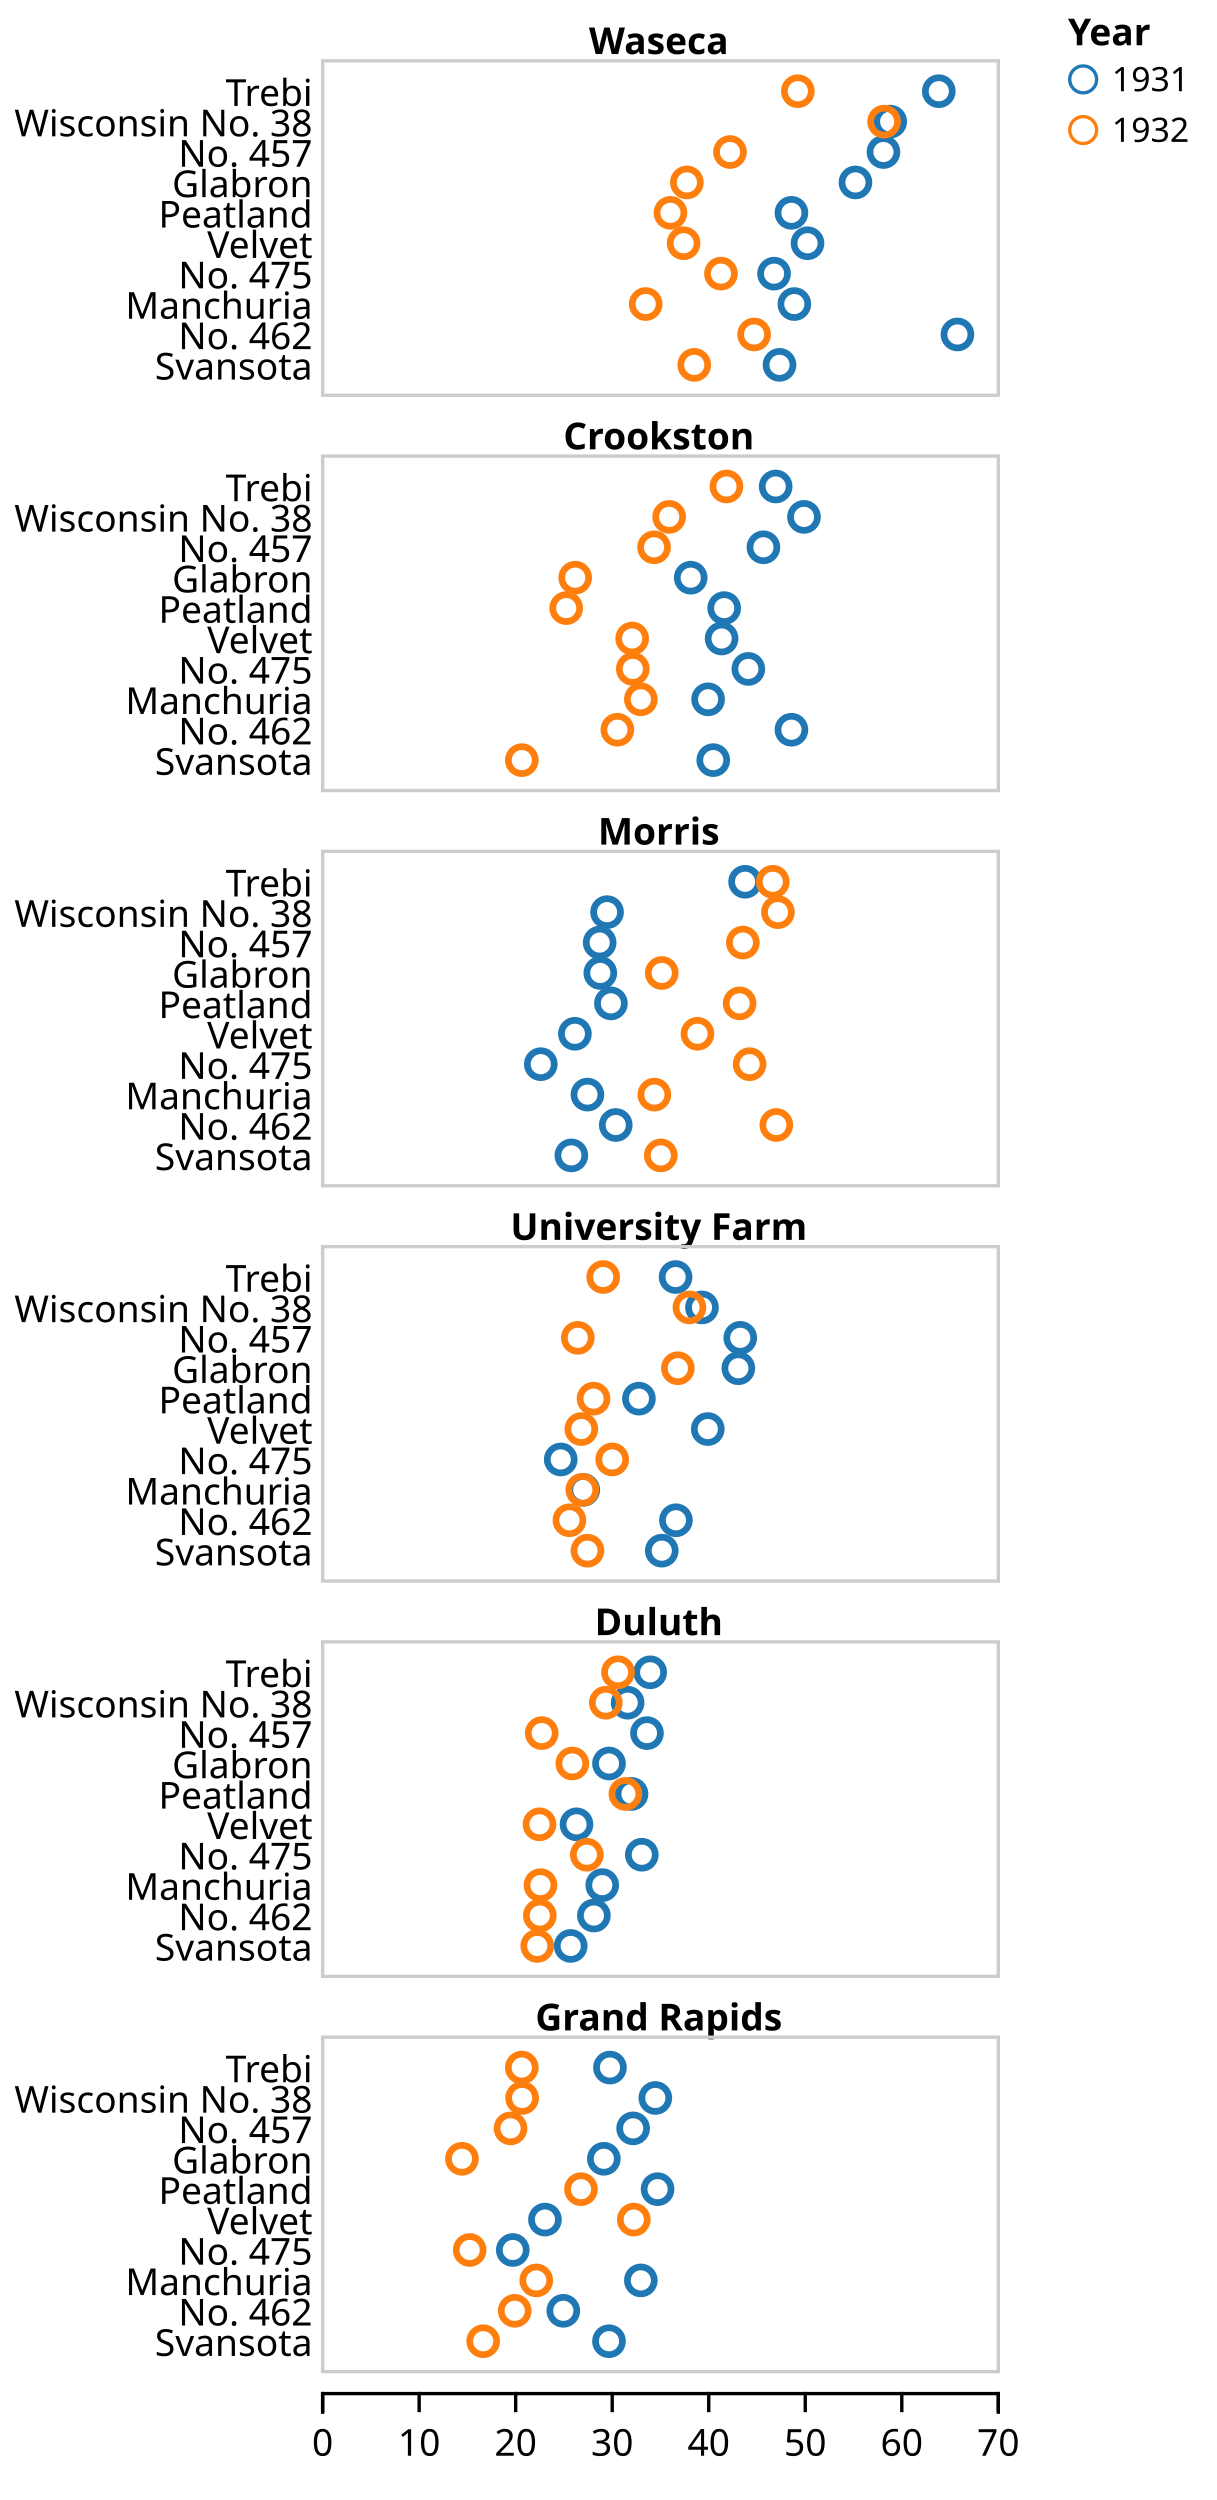
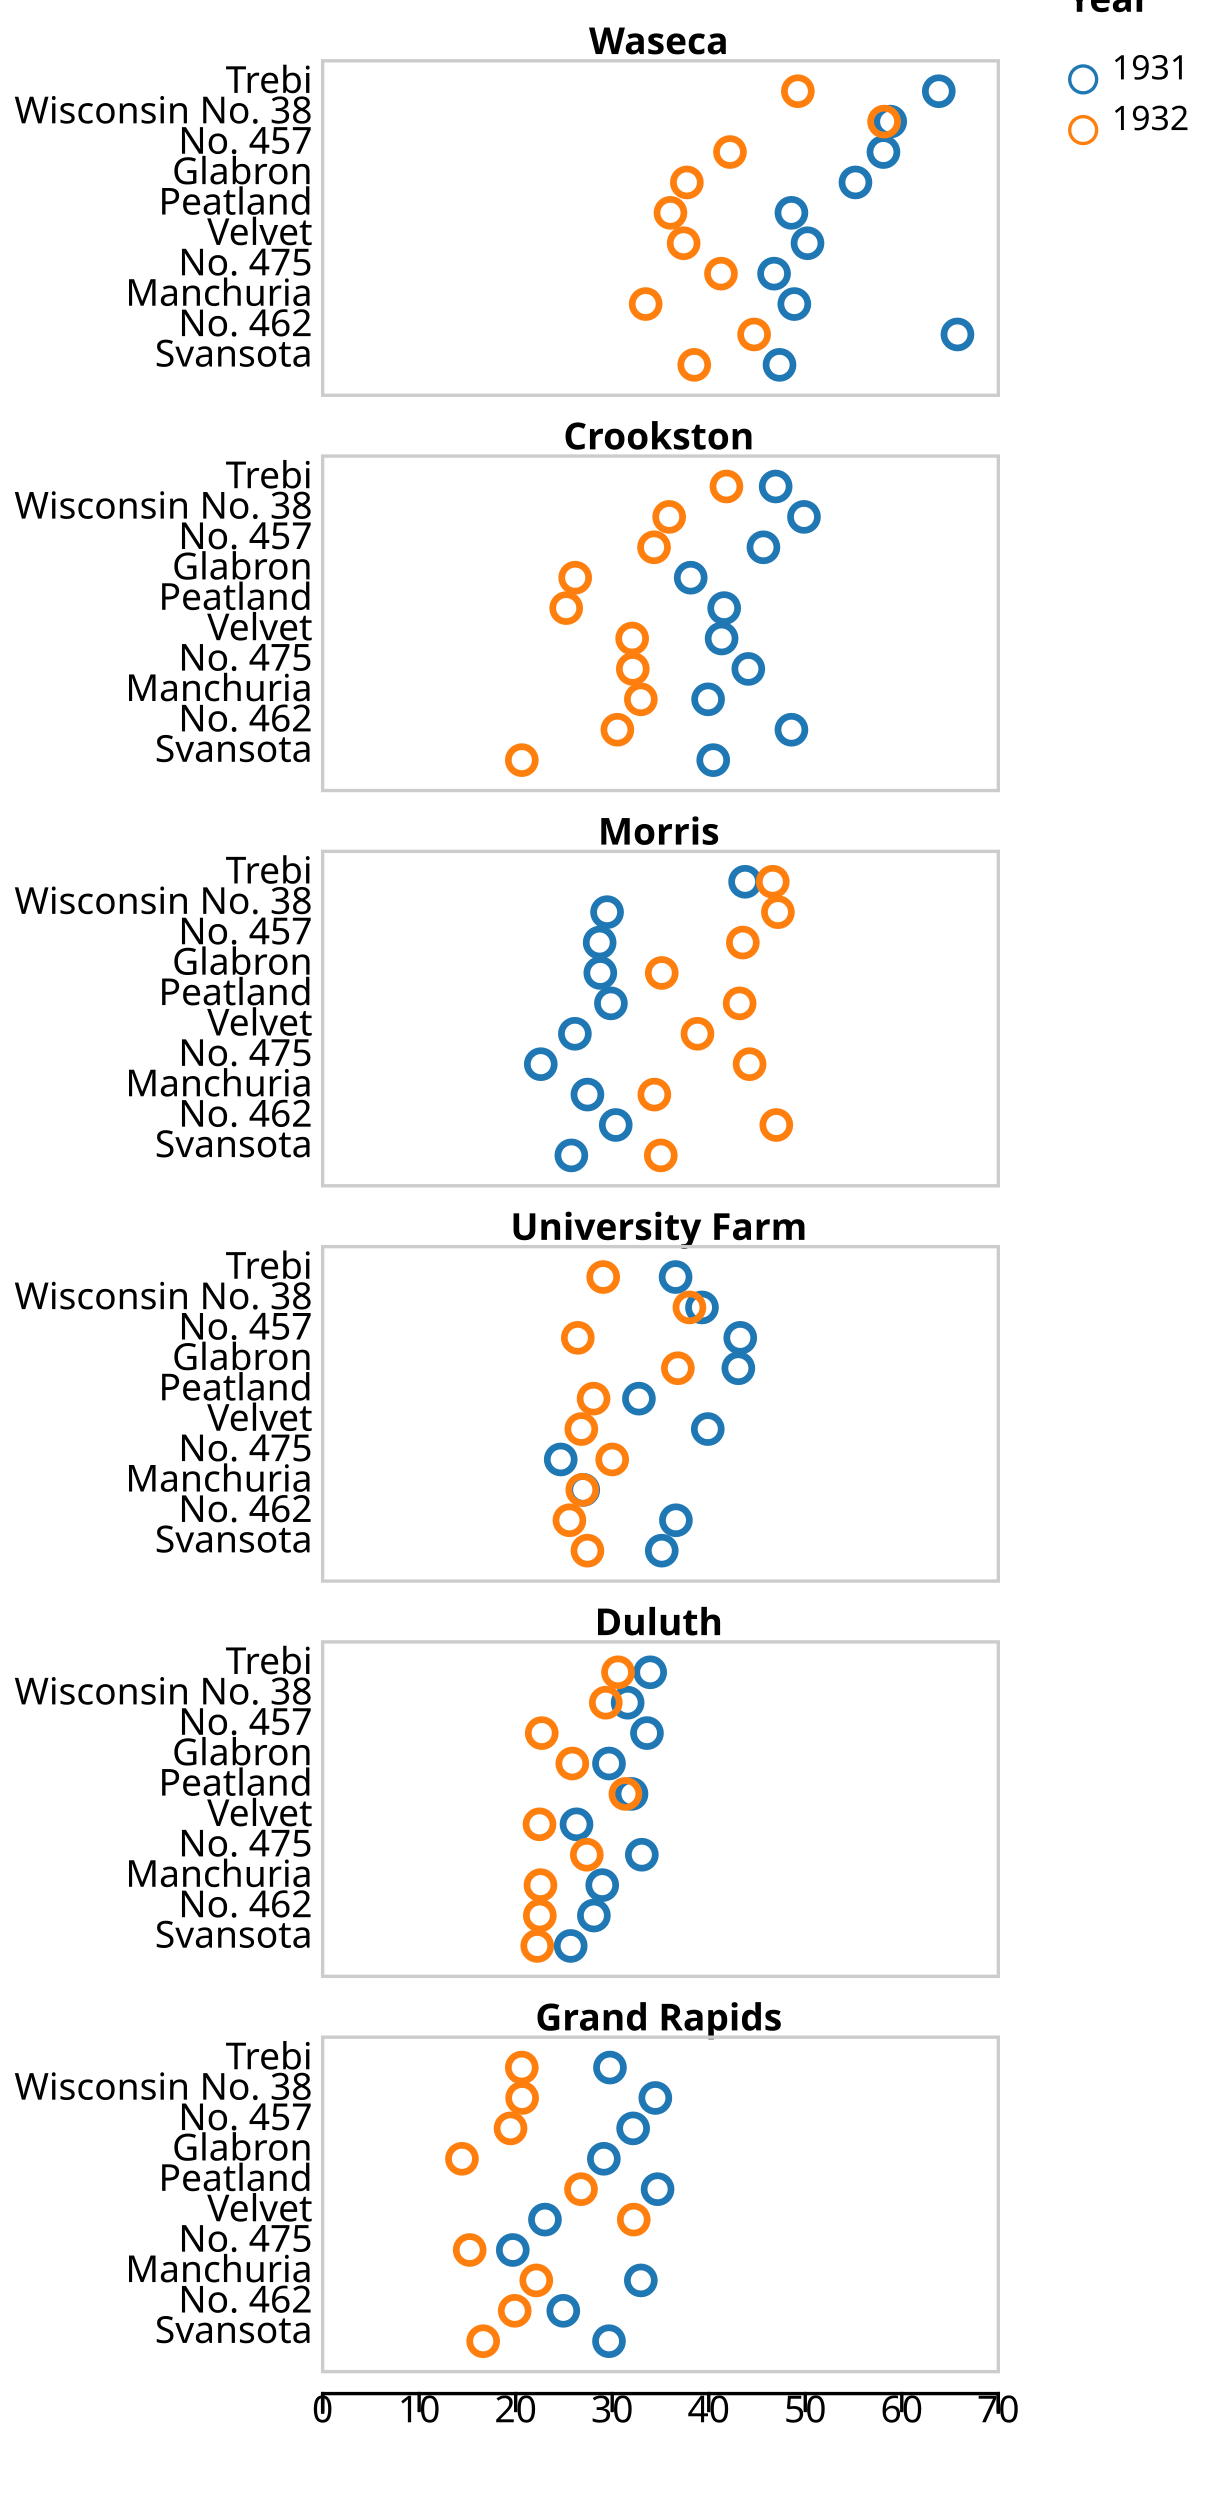
<svg xmlns="http://www.w3.org/2000/svg" class="marks" width="360" height="740" version="1.1">
  <g transform="translate(0,0)">
    <g id="g0" class="type-group">
      <g transform="translate(95,0)">
        <rect class="background" width="200" height="720" style="pointer-events: none; fill: none;" />
        <g id="g1" class="type-group">
          <g transform="translate(0,708)">
            <rect class="background" width="0" height="0" style="pointer-events: none; fill: none;" />
            <g id="g2" class="type-rule" style="pointer-events: none;">
              <line x1="0.5" y1="0" x2="0.5" y2="6" style="fill: none; stroke: #000; stroke-width: 1; opacity: 1;" />
              <line x1="29.071" y1="0" x2="29.071" y2="6" style="fill: none; stroke: #000; stroke-width: 1; opacity: 1;" />
              <line x1="57.643" y1="0" x2="57.643" y2="6" style="fill: none; stroke: #000; stroke-width: 1; opacity: 1;" />
              <line x1="86.214" y1="0" x2="86.214" y2="6" style="fill: none; stroke: #000; stroke-width: 1; opacity: 1;" />
              <line x1="114.786" y1="0" x2="114.786" y2="6" style="fill: none; stroke: #000; stroke-width: 1; opacity: 1;" />
              <line x1="143.357" y1="0" x2="143.357" y2="6" style="fill: none; stroke: #000; stroke-width: 1; opacity: 1;" />
              <line x1="171.929" y1="0" x2="171.929" y2="6" style="fill: none; stroke: #000; stroke-width: 1; opacity: 1;" />
              <line x1="200.5" y1="0" x2="200.5" y2="6" style="fill: none; stroke: #000; stroke-width: 1; opacity: 1;" />
            </g>
            <g id="g3" class="type-text">
-               <text x="0.5" y="9" text-anchor="middle" dy=".9em" style="font: 11px sans-serif; fill: #000; opacity: 1;">0</text>
-               <text x="29.071" y="9" text-anchor="middle" dy=".9em" style="font: 11px sans-serif; fill: #000; opacity: 1;">10</text>
-               <text x="57.643" y="9" text-anchor="middle" dy=".9em" style="font: 11px sans-serif; fill: #000; opacity: 1;">20</text>
-               <text x="86.214" y="9" text-anchor="middle" dy=".9em" style="font: 11px sans-serif; fill: #000; opacity: 1;">30</text>
-               <text x="114.786" y="9" text-anchor="middle" dy=".9em" style="font: 11px sans-serif; fill: #000; opacity: 1;">40</text>
-               <text x="143.357" y="9" text-anchor="middle" dy=".9em" style="font: 11px sans-serif; fill: #000; opacity: 1;">50</text>
-               <text x="171.929" y="9" text-anchor="middle" dy=".9em" style="font: 11px sans-serif; fill: #000; opacity: 1;">60</text>
-               <text x="200.5" y="9" text-anchor="middle" dy=".9em" style="font: 11px sans-serif; fill: #000; opacity: 1;">70</text>
+               <text x="0.5" y="9" text-anchor="middle" alignment-baseline="before-edge" style="font: 11px sans-serif; fill: #000; opacity: 1;">0</text>
+               <text x="29.071" y="9" text-anchor="middle" alignment-baseline="before-edge" style="font: 11px sans-serif; fill: #000; opacity: 1;">10</text>
+               <text x="57.643" y="9" text-anchor="middle" alignment-baseline="before-edge" style="font: 11px sans-serif; fill: #000; opacity: 1;">20</text>
+               <text x="86.214" y="9" text-anchor="middle" alignment-baseline="before-edge" style="font: 11px sans-serif; fill: #000; opacity: 1;">30</text>
+               <text x="114.786" y="9" text-anchor="middle" alignment-baseline="before-edge" style="font: 11px sans-serif; fill: #000; opacity: 1;">40</text>
+               <text x="143.357" y="9" text-anchor="middle" alignment-baseline="before-edge" style="font: 11px sans-serif; fill: #000; opacity: 1;">50</text>
+               <text x="171.929" y="9" text-anchor="middle" alignment-baseline="before-edge" style="font: 11px sans-serif; fill: #000; opacity: 1;">60</text>
+               <text x="200.5" y="9" text-anchor="middle" alignment-baseline="before-edge" style="font: 11px sans-serif; fill: #000; opacity: 1;">70</text>
            </g>
            <g id="g4" class="type-path" style="pointer-events: none;">
              <path transform="translate(0.5,0.5)" d="M0,6V0H200V6" style="fill: none; stroke: #000; stroke-width: 1;" />
            </g>
            <g id="g5" class="type-text" style="pointer-events: none;" />
          </g>
        </g>
        <g id="g6" class="type-text">
-           <text x="100" y="16" text-anchor="middle" style="font: bold 11px sans-serif; fill: #000;">Waseca</text>
-           <text x="100" y="133" text-anchor="middle" style="font: bold 11px sans-serif; fill: #000;">Crookston</text>
-           <text x="100" y="250" text-anchor="middle" style="font: bold 11px sans-serif; fill: #000;">Morris</text>
-           <text x="100" y="367" text-anchor="middle" style="font: bold 11px sans-serif; fill: #000;">University Farm</text>
-           <text x="100" y="484" text-anchor="middle" style="font: bold 11px sans-serif; fill: #000;">Duluth</text>
-           <text x="100" y="601" text-anchor="middle" style="font: bold 11px sans-serif; fill: #000;">Grand Rapids</text>
+           <text x="100" y="16" text-anchor="middle" alignment-baseline="after-edge" style="font: bold 11px sans-serif; fill: #000;">Waseca</text>
+           <text x="100" y="133" text-anchor="middle" alignment-baseline="after-edge" style="font: bold 11px sans-serif; fill: #000;">Crookston</text>
+           <text x="100" y="250" text-anchor="middle" alignment-baseline="after-edge" style="font: bold 11px sans-serif; fill: #000;">Morris</text>
+           <text x="100" y="367" text-anchor="middle" alignment-baseline="after-edge" style="font: bold 11px sans-serif; fill: #000;">University Farm</text>
+           <text x="100" y="484" text-anchor="middle" alignment-baseline="after-edge" style="font: bold 11px sans-serif; fill: #000;">Duluth</text>
+           <text x="100" y="601" text-anchor="middle" alignment-baseline="after-edge" style="font: bold 11px sans-serif; fill: #000;">Grand Rapids</text>
        </g>
        <g id="g7" class="type-group">
          <g transform="translate(0.5,18)">
            <rect class="background" width="200" height="99" style="fill: none; stroke: #ccc;" />
            <g id="g8" class="type-symbol">
              <path transform="translate(139.6191,72)" d="M0,3.989A3.989,3.989 0 1,1 0,-3.989A3.989,3.989 0 1,1 0,3.989Z" style="fill: none; stroke: #1f77b4; stroke-width: 2;" />
              <path transform="translate(157.7143,36)" d="M0,3.989A3.989,3.989 0 1,1 0,-3.989A3.989,3.989 0 1,1 0,3.989Z" style="fill: none; stroke: #1f77b4; stroke-width: 2;" />
              <path transform="translate(135.2381,90)" d="M0,3.989A3.989,3.989 0 1,1 0,-3.989A3.989,3.989 0 1,1 0,3.989Z" style="fill: none; stroke: #1f77b4; stroke-width: 2;" />
              <path transform="translate(143.5238,54)" d="M0,3.989A3.989,3.989 0 1,1 0,-3.989A3.989,3.989 0 1,1 0,3.989Z" style="fill: none; stroke: #1f77b4; stroke-width: 2;" />
              <path transform="translate(182.3809,9)" d="M0,3.989A3.989,3.989 0 1,1 0,-3.989A3.989,3.989 0 1,1 0,3.989Z" style="fill: none; stroke: #1f77b4; stroke-width: 2;" />
              <path transform="translate(166,27)" d="M0,3.989A3.989,3.989 0 1,1 0,-3.989A3.989,3.989 0 1,1 0,3.989Z" style="fill: none; stroke: #1f77b4; stroke-width: 2;" />
              <path transform="translate(187.9049,81)" d="M0,3.989A3.989,3.989 0 1,1 0,-3.989A3.989,3.989 0 1,1 0,3.989Z" style="fill: none; stroke: #1f77b4; stroke-width: 2;" />
              <path transform="translate(138.7619,45)" d="M0,3.989A3.989,3.989 0 1,1 0,-3.989A3.989,3.989 0 1,1 0,3.989Z" style="fill: none; stroke: #1f77b4; stroke-width: 2;" />
              <path transform="translate(133.6191,63)" d="M0,3.989A3.989,3.989 0 1,1 0,-3.989A3.989,3.989 0 1,1 0,3.989Z" style="fill: none; stroke: #1f77b4; stroke-width: 2;" />
              <path transform="translate(168,18)" d="M0,3.989A3.989,3.989 0 1,1 0,-3.989A3.989,3.989 0 1,1 0,3.989Z" style="fill: none; stroke: #1f77b4; stroke-width: 2;" />
              <path transform="translate(95.61906,72)" d="M0,3.989A3.989,3.989 0 1,1 0,-3.989A3.989,3.989 0 1,1 0,3.989Z" style="fill: none; stroke: #ff7f0e; stroke-width: 2;" />
              <path transform="translate(107.8095,36)" d="M0,3.989A3.989,3.989 0 1,1 0,-3.989A3.989,3.989 0 1,1 0,3.989Z" style="fill: none; stroke: #ff7f0e; stroke-width: 2;" />
              <path transform="translate(110,90)" d="M0,3.989A3.989,3.989 0 1,1 0,-3.989A3.989,3.989 0 1,1 0,3.989Z" style="fill: none; stroke: #ff7f0e; stroke-width: 2;" />
              <path transform="translate(106.8571,54)" d="M0,3.989A3.989,3.989 0 1,1 0,-3.989A3.989,3.989 0 1,1 0,3.989Z" style="fill: none; stroke: #ff7f0e; stroke-width: 2;" />
              <path transform="translate(140.6666,9)" d="M0,3.989A3.989,3.989 0 1,1 0,-3.989A3.989,3.989 0 1,1 0,3.989Z" style="fill: none; stroke: #ff7f0e; stroke-width: 2;" />
              <path transform="translate(120.5714,27)" d="M0,3.989A3.989,3.989 0 1,1 0,-3.989A3.989,3.989 0 1,1 0,3.989Z" style="fill: none; stroke: #ff7f0e; stroke-width: 2;" />
              <path transform="translate(127.7143,81)" d="M0,3.989A3.989,3.989 0 1,1 0,-3.989A3.989,3.989 0 1,1 0,3.989Z" style="fill: none; stroke: #ff7f0e; stroke-width: 2;" />
              <path transform="translate(102.9524,45)" d="M0,3.989A3.989,3.989 0 1,1 0,-3.989A3.989,3.989 0 1,1 0,3.989Z" style="fill: none; stroke: #ff7f0e; stroke-width: 2;" />
              <path transform="translate(117.9048,63)" d="M0,3.989A3.989,3.989 0 1,1 0,-3.989A3.989,3.989 0 1,1 0,3.989Z" style="fill: none; stroke: #ff7f0e; stroke-width: 2;" />
              <path transform="translate(166.1905,18)" d="M0,3.989A3.989,3.989 0 1,1 0,-3.989A3.989,3.989 0 1,1 0,3.989Z" style="fill: none; stroke: #ff7f0e; stroke-width: 2;" />
            </g>
            <g id="g9" class="type-group">
              <g transform="translate(0,0)">
                <rect class="background" width="0" height="0" style="pointer-events: none; fill: none;" />
                <g id="g10" class="type-text">
-                   <text x="-3" y="9.5" text-anchor="end" dy=".35em" style="font: 11px sans-serif; fill: #000; opacity: 1;">Trebi</text>
-                   <text x="-3" y="18.5" text-anchor="end" dy=".35em" style="font: 11px sans-serif; fill: #000; opacity: 1;">Wisconsin No. 38</text>
-                   <text x="-3" y="27.5" text-anchor="end" dy=".35em" style="font: 11px sans-serif; fill: #000; opacity: 1;">No. 457</text>
-                   <text x="-3" y="36.5" text-anchor="end" dy=".35em" style="font: 11px sans-serif; fill: #000; opacity: 1;">Glabron</text>
-                   <text x="-3" y="45.5" text-anchor="end" dy=".35em" style="font: 11px sans-serif; fill: #000; opacity: 1;">Peatland</text>
-                   <text x="-3" y="54.5" text-anchor="end" dy=".35em" style="font: 11px sans-serif; fill: #000; opacity: 1;">Velvet</text>
-                   <text x="-3" y="63.5" text-anchor="end" dy=".35em" style="font: 11px sans-serif; fill: #000; opacity: 1;">No. 475</text>
-                   <text x="-3" y="72.5" text-anchor="end" dy=".35em" style="font: 11px sans-serif; fill: #000; opacity: 1;">Manchuria</text>
-                   <text x="-3" y="81.5" text-anchor="end" dy=".35em" style="font: 11px sans-serif; fill: #000; opacity: 1;">No. 462</text>
-                   <text x="-3" y="90.5" text-anchor="end" dy=".35em" style="font: 11px sans-serif; fill: #000; opacity: 1;">Svansota</text>
+                   <text x="-3" y="9.5" text-anchor="end" alignment-baseline="central" style="font: 11px sans-serif; fill: #000; opacity: 1;">Trebi</text>
+                   <text x="-3" y="18.5" text-anchor="end" alignment-baseline="central" style="font: 11px sans-serif; fill: #000; opacity: 1;">Wisconsin No. 38</text>
+                   <text x="-3" y="27.5" text-anchor="end" alignment-baseline="central" style="font: 11px sans-serif; fill: #000; opacity: 1;">No. 457</text>
+                   <text x="-3" y="36.5" text-anchor="end" alignment-baseline="central" style="font: 11px sans-serif; fill: #000; opacity: 1;">Glabron</text>
+                   <text x="-3" y="45.5" text-anchor="end" alignment-baseline="central" style="font: 11px sans-serif; fill: #000; opacity: 1;">Peatland</text>
+                   <text x="-3" y="54.5" text-anchor="end" alignment-baseline="central" style="font: 11px sans-serif; fill: #000; opacity: 1;">Velvet</text>
+                   <text x="-3" y="63.5" text-anchor="end" alignment-baseline="central" style="font: 11px sans-serif; fill: #000; opacity: 1;">No. 475</text>
+                   <text x="-3" y="72.5" text-anchor="end" alignment-baseline="central" style="font: 11px sans-serif; fill: #000; opacity: 1;">Manchuria</text>
+                   <text x="-3" y="81.5" text-anchor="end" alignment-baseline="central" style="font: 11px sans-serif; fill: #000; opacity: 1;">No. 462</text>
+                   <text x="-3" y="90.5" text-anchor="end" alignment-baseline="central" style="font: 11px sans-serif; fill: #000; opacity: 1;">Svansota</text>
                </g>
              </g>
            </g>
          </g>
          <g transform="translate(0.5,135)">
            <rect class="background" width="200" height="99" style="fill: none; stroke: #ccc;" />
            <g id="g11" class="type-symbol">
              <path transform="translate(114.0952,72)" d="M0,3.989A3.989,3.989 0 1,1 0,-3.989A3.989,3.989 0 1,1 0,3.989Z" style="fill: none; stroke: #1f77b4; stroke-width: 2;" />
              <path transform="translate(108.9524,36)" d="M0,3.989A3.989,3.989 0 1,1 0,-3.989A3.989,3.989 0 1,1 0,3.989Z" style="fill: none; stroke: #1f77b4; stroke-width: 2;" />
              <path transform="translate(115.6191,90)" d="M0,3.989A3.989,3.989 0 1,1 0,-3.989A3.989,3.989 0 1,1 0,3.989Z" style="fill: none; stroke: #1f77b4; stroke-width: 2;" />
              <path transform="translate(118.0952,54)" d="M0,3.989A3.989,3.989 0 1,1 0,-3.989A3.989,3.989 0 1,1 0,3.989Z" style="fill: none; stroke: #1f77b4; stroke-width: 2;" />
              <path transform="translate(134.0952,9)" d="M0,3.989A3.989,3.989 0 1,1 0,-3.989A3.989,3.989 0 1,1 0,3.989Z" style="fill: none; stroke: #1f77b4; stroke-width: 2;" />
              <path transform="translate(130.4762,27)" d="M0,3.989A3.989,3.989 0 1,1 0,-3.989A3.989,3.989 0 1,1 0,3.989Z" style="fill: none; stroke: #1f77b4; stroke-width: 2;" />
              <path transform="translate(138.7619,81)" d="M0,3.989A3.989,3.989 0 1,1 0,-3.989A3.989,3.989 0 1,1 0,3.989Z" style="fill: none; stroke: #1f77b4; stroke-width: 2;" />
              <path transform="translate(118.8571,45)" d="M0,3.989A3.989,3.989 0 1,1 0,-3.989A3.989,3.989 0 1,1 0,3.989Z" style="fill: none; stroke: #1f77b4; stroke-width: 2;" />
              <path transform="translate(126,63)" d="M0,3.989A3.989,3.989 0 1,1 0,-3.989A3.989,3.989 0 1,1 0,3.989Z" style="fill: none; stroke: #1f77b4; stroke-width: 2;" />
              <path transform="translate(142.4762,18)" d="M0,3.989A3.989,3.989 0 1,1 0,-3.989A3.989,3.989 0 1,1 0,3.989Z" style="fill: none; stroke: #1f77b4; stroke-width: 2;" />
              <path transform="translate(94.19049,72)" d="M0,3.989A3.989,3.989 0 1,1 0,-3.989A3.989,3.989 0 1,1 0,3.989Z" style="fill: none; stroke: #ff7f0e; stroke-width: 2;" />
              <path transform="translate(74.76191,36)" d="M0,3.989A3.989,3.989 0 1,1 0,-3.989A3.989,3.989 0 1,1 0,3.989Z" style="fill: none; stroke: #ff7f0e; stroke-width: 2;" />
              <path transform="translate(58.95237,90)" d="M0,3.989A3.989,3.989 0 1,1 0,-3.989A3.989,3.989 0 1,1 0,3.989Z" style="fill: none; stroke: #ff7f0e; stroke-width: 2;" />
              <path transform="translate(91.61903,54)" d="M0,3.989A3.989,3.989 0 1,1 0,-3.989A3.989,3.989 0 1,1 0,3.989Z" style="fill: none; stroke: #ff7f0e; stroke-width: 2;" />
              <path transform="translate(119.5238,9)" d="M0,3.989A3.989,3.989 0 1,1 0,-3.989A3.989,3.989 0 1,1 0,3.989Z" style="fill: none; stroke: #ff7f0e; stroke-width: 2;" />
              <path transform="translate(98.09523,27)" d="M0,3.989A3.989,3.989 0 1,1 0,-3.989A3.989,3.989 0 1,1 0,3.989Z" style="fill: none; stroke: #ff7f0e; stroke-width: 2;" />
              <path transform="translate(87.23809,81)" d="M0,3.989A3.989,3.989 0 1,1 0,-3.989A3.989,3.989 0 1,1 0,3.989Z" style="fill: none; stroke: #ff7f0e; stroke-width: 2;" />
              <path transform="translate(72.09523,45)" d="M0,3.989A3.989,3.989 0 1,1 0,-3.989A3.989,3.989 0 1,1 0,3.989Z" style="fill: none; stroke: #ff7f0e; stroke-width: 2;" />
              <path transform="translate(91.80951,63)" d="M0,3.989A3.989,3.989 0 1,1 0,-3.989A3.989,3.989 0 1,1 0,3.989Z" style="fill: none; stroke: #ff7f0e; stroke-width: 2;" />
              <path transform="translate(102.5714,18)" d="M0,3.989A3.989,3.989 0 1,1 0,-3.989A3.989,3.989 0 1,1 0,3.989Z" style="fill: none; stroke: #ff7f0e; stroke-width: 2;" />
            </g>
            <g id="g12" class="type-group">
              <g transform="translate(0,0)">
                <rect class="background" width="0" height="0" style="pointer-events: none; fill: none;" />
                <g id="g13" class="type-text">
-                   <text x="-3" y="9.5" text-anchor="end" dy=".35em" style="font: 11px sans-serif; fill: #000; opacity: 1;">Trebi</text>
-                   <text x="-3" y="18.5" text-anchor="end" dy=".35em" style="font: 11px sans-serif; fill: #000; opacity: 1;">Wisconsin No. 38</text>
-                   <text x="-3" y="27.5" text-anchor="end" dy=".35em" style="font: 11px sans-serif; fill: #000; opacity: 1;">No. 457</text>
-                   <text x="-3" y="36.5" text-anchor="end" dy=".35em" style="font: 11px sans-serif; fill: #000; opacity: 1;">Glabron</text>
-                   <text x="-3" y="45.5" text-anchor="end" dy=".35em" style="font: 11px sans-serif; fill: #000; opacity: 1;">Peatland</text>
-                   <text x="-3" y="54.5" text-anchor="end" dy=".35em" style="font: 11px sans-serif; fill: #000; opacity: 1;">Velvet</text>
-                   <text x="-3" y="63.5" text-anchor="end" dy=".35em" style="font: 11px sans-serif; fill: #000; opacity: 1;">No. 475</text>
-                   <text x="-3" y="72.5" text-anchor="end" dy=".35em" style="font: 11px sans-serif; fill: #000; opacity: 1;">Manchuria</text>
-                   <text x="-3" y="81.5" text-anchor="end" dy=".35em" style="font: 11px sans-serif; fill: #000; opacity: 1;">No. 462</text>
-                   <text x="-3" y="90.5" text-anchor="end" dy=".35em" style="font: 11px sans-serif; fill: #000; opacity: 1;">Svansota</text>
+                   <text x="-3" y="9.5" text-anchor="end" alignment-baseline="central" style="font: 11px sans-serif; fill: #000; opacity: 1;">Trebi</text>
+                   <text x="-3" y="18.5" text-anchor="end" alignment-baseline="central" style="font: 11px sans-serif; fill: #000; opacity: 1;">Wisconsin No. 38</text>
+                   <text x="-3" y="27.5" text-anchor="end" alignment-baseline="central" style="font: 11px sans-serif; fill: #000; opacity: 1;">No. 457</text>
+                   <text x="-3" y="36.5" text-anchor="end" alignment-baseline="central" style="font: 11px sans-serif; fill: #000; opacity: 1;">Glabron</text>
+                   <text x="-3" y="45.5" text-anchor="end" alignment-baseline="central" style="font: 11px sans-serif; fill: #000; opacity: 1;">Peatland</text>
+                   <text x="-3" y="54.5" text-anchor="end" alignment-baseline="central" style="font: 11px sans-serif; fill: #000; opacity: 1;">Velvet</text>
+                   <text x="-3" y="63.5" text-anchor="end" alignment-baseline="central" style="font: 11px sans-serif; fill: #000; opacity: 1;">No. 475</text>
+                   <text x="-3" y="72.5" text-anchor="end" alignment-baseline="central" style="font: 11px sans-serif; fill: #000; opacity: 1;">Manchuria</text>
+                   <text x="-3" y="81.5" text-anchor="end" alignment-baseline="central" style="font: 11px sans-serif; fill: #000; opacity: 1;">No. 462</text>
+                   <text x="-3" y="90.5" text-anchor="end" alignment-baseline="central" style="font: 11px sans-serif; fill: #000; opacity: 1;">Svansota</text>
                </g>
              </g>
            </g>
          </g>
          <g transform="translate(0.5,252)">
            <rect class="background" width="200" height="99" style="fill: none; stroke: #ccc;" />
            <g id="g14" class="type-symbol">
              <path transform="translate(78.38097,72)" d="M0,3.989A3.989,3.989 0 1,1 0,-3.989A3.989,3.989 0 1,1 0,3.989Z" style="fill: none; stroke: #1f77b4; stroke-width: 2;" />
              <path transform="translate(82.19049,36)" d="M0,3.989A3.989,3.989 0 1,1 0,-3.989A3.989,3.989 0 1,1 0,3.989Z" style="fill: none; stroke: #1f77b4; stroke-width: 2;" />
              <path transform="translate(73.61906,90)" d="M0,3.989A3.989,3.989 0 1,1 0,-3.989A3.989,3.989 0 1,1 0,3.989Z" style="fill: none; stroke: #1f77b4; stroke-width: 2;" />
              <path transform="translate(74.66666,54)" d="M0,3.989A3.989,3.989 0 1,1 0,-3.989A3.989,3.989 0 1,1 0,3.989Z" style="fill: none; stroke: #1f77b4; stroke-width: 2;" />
              <path transform="translate(125.0476,9)" d="M0,3.989A3.989,3.989 0 1,1 0,-3.989A3.989,3.989 0 1,1 0,3.989Z" style="fill: none; stroke: #1f77b4; stroke-width: 2;" />
              <path transform="translate(82,27)" d="M0,3.989A3.989,3.989 0 1,1 0,-3.989A3.989,3.989 0 1,1 0,3.989Z" style="fill: none; stroke: #1f77b4; stroke-width: 2;" />
              <path transform="translate(86.76191,81)" d="M0,3.989A3.989,3.989 0 1,1 0,-3.989A3.989,3.989 0 1,1 0,3.989Z" style="fill: none; stroke: #1f77b4; stroke-width: 2;" />
              <path transform="translate(85.33334,45)" d="M0,3.989A3.989,3.989 0 1,1 0,-3.989A3.989,3.989 0 1,1 0,3.989Z" style="fill: none; stroke: #1f77b4; stroke-width: 2;" />
              <path transform="translate(64.57143,63)" d="M0,3.989A3.989,3.989 0 1,1 0,-3.989A3.989,3.989 0 1,1 0,3.989Z" style="fill: none; stroke: #1f77b4; stroke-width: 2;" />
              <path transform="translate(84.19049,18)" d="M0,3.989A3.989,3.989 0 1,1 0,-3.989A3.989,3.989 0 1,1 0,3.989Z" style="fill: none; stroke: #1f77b4; stroke-width: 2;" />
              <path transform="translate(98.19046,72)" d="M0,3.989A3.989,3.989 0 1,1 0,-3.989A3.989,3.989 0 1,1 0,3.989Z" style="fill: none; stroke: #ff7f0e; stroke-width: 2;" />
              <path transform="translate(100.3809,36)" d="M0,3.989A3.989,3.989 0 1,1 0,-3.989A3.989,3.989 0 1,1 0,3.989Z" style="fill: none; stroke: #ff7f0e; stroke-width: 2;" />
              <path transform="translate(100.0952,90)" d="M0,3.989A3.989,3.989 0 1,1 0,-3.989A3.989,3.989 0 1,1 0,3.989Z" style="fill: none; stroke: #ff7f0e; stroke-width: 2;" />
              <path transform="translate(110.9524,54)" d="M0,3.989A3.989,3.989 0 1,1 0,-3.989A3.989,3.989 0 1,1 0,3.989Z" style="fill: none; stroke: #ff7f0e; stroke-width: 2;" />
              <path transform="translate(133.2381,9)" d="M0,3.989A3.989,3.989 0 1,1 0,-3.989A3.989,3.989 0 1,1 0,3.989Z" style="fill: none; stroke: #ff7f0e; stroke-width: 2;" />
              <path transform="translate(124.381,27)" d="M0,3.989A3.989,3.989 0 1,1 0,-3.989A3.989,3.989 0 1,1 0,3.989Z" style="fill: none; stroke: #ff7f0e; stroke-width: 2;" />
              <path transform="translate(134.2857,81)" d="M0,3.989A3.989,3.989 0 1,1 0,-3.989A3.989,3.989 0 1,1 0,3.989Z" style="fill: none; stroke: #ff7f0e; stroke-width: 2;" />
              <path transform="translate(123.4286,45)" d="M0,3.989A3.989,3.989 0 1,1 0,-3.989A3.989,3.989 0 1,1 0,3.989Z" style="fill: none; stroke: #ff7f0e; stroke-width: 2;" />
              <path transform="translate(126.3809,63)" d="M0,3.989A3.989,3.989 0 1,1 0,-3.989A3.989,3.989 0 1,1 0,3.989Z" style="fill: none; stroke: #ff7f0e; stroke-width: 2;" />
              <path transform="translate(134.7619,18)" d="M0,3.989A3.989,3.989 0 1,1 0,-3.989A3.989,3.989 0 1,1 0,3.989Z" style="fill: none; stroke: #ff7f0e; stroke-width: 2;" />
            </g>
            <g id="g15" class="type-group">
              <g transform="translate(0,0)">
                <rect class="background" width="0" height="0" style="pointer-events: none; fill: none;" />
                <g id="g16" class="type-text">
-                   <text x="-3" y="9.5" text-anchor="end" dy=".35em" style="font: 11px sans-serif; fill: #000; opacity: 1;">Trebi</text>
-                   <text x="-3" y="18.5" text-anchor="end" dy=".35em" style="font: 11px sans-serif; fill: #000; opacity: 1;">Wisconsin No. 38</text>
-                   <text x="-3" y="27.5" text-anchor="end" dy=".35em" style="font: 11px sans-serif; fill: #000; opacity: 1;">No. 457</text>
-                   <text x="-3" y="36.5" text-anchor="end" dy=".35em" style="font: 11px sans-serif; fill: #000; opacity: 1;">Glabron</text>
-                   <text x="-3" y="45.5" text-anchor="end" dy=".35em" style="font: 11px sans-serif; fill: #000; opacity: 1;">Peatland</text>
-                   <text x="-3" y="54.5" text-anchor="end" dy=".35em" style="font: 11px sans-serif; fill: #000; opacity: 1;">Velvet</text>
-                   <text x="-3" y="63.5" text-anchor="end" dy=".35em" style="font: 11px sans-serif; fill: #000; opacity: 1;">No. 475</text>
-                   <text x="-3" y="72.5" text-anchor="end" dy=".35em" style="font: 11px sans-serif; fill: #000; opacity: 1;">Manchuria</text>
-                   <text x="-3" y="81.5" text-anchor="end" dy=".35em" style="font: 11px sans-serif; fill: #000; opacity: 1;">No. 462</text>
-                   <text x="-3" y="90.5" text-anchor="end" dy=".35em" style="font: 11px sans-serif; fill: #000; opacity: 1;">Svansota</text>
+                   <text x="-3" y="9.5" text-anchor="end" alignment-baseline="central" style="font: 11px sans-serif; fill: #000; opacity: 1;">Trebi</text>
+                   <text x="-3" y="18.5" text-anchor="end" alignment-baseline="central" style="font: 11px sans-serif; fill: #000; opacity: 1;">Wisconsin No. 38</text>
+                   <text x="-3" y="27.5" text-anchor="end" alignment-baseline="central" style="font: 11px sans-serif; fill: #000; opacity: 1;">No. 457</text>
+                   <text x="-3" y="36.5" text-anchor="end" alignment-baseline="central" style="font: 11px sans-serif; fill: #000; opacity: 1;">Glabron</text>
+                   <text x="-3" y="45.5" text-anchor="end" alignment-baseline="central" style="font: 11px sans-serif; fill: #000; opacity: 1;">Peatland</text>
+                   <text x="-3" y="54.5" text-anchor="end" alignment-baseline="central" style="font: 11px sans-serif; fill: #000; opacity: 1;">Velvet</text>
+                   <text x="-3" y="63.5" text-anchor="end" alignment-baseline="central" style="font: 11px sans-serif; fill: #000; opacity: 1;">No. 475</text>
+                   <text x="-3" y="72.5" text-anchor="end" alignment-baseline="central" style="font: 11px sans-serif; fill: #000; opacity: 1;">Manchuria</text>
+                   <text x="-3" y="81.5" text-anchor="end" alignment-baseline="central" style="font: 11px sans-serif; fill: #000; opacity: 1;">No. 462</text>
+                   <text x="-3" y="90.5" text-anchor="end" alignment-baseline="central" style="font: 11px sans-serif; fill: #000; opacity: 1;">Svansota</text>
                </g>
              </g>
            </g>
          </g>
          <g transform="translate(0.5,369)">
            <rect class="background" width="200" height="99" style="fill: none; stroke: #ccc;" />
            <g id="g17" class="type-symbol">
              <path transform="translate(77.14286,72)" d="M0,3.989A3.989,3.989 0 1,1 0,-3.989A3.989,3.989 0 1,1 0,3.989Z" style="fill: none; stroke: #1f77b4; stroke-width: 2;" />
              <path transform="translate(123.0476,36)" d="M0,3.989A3.989,3.989 0 1,1 0,-3.989A3.989,3.989 0 1,1 0,3.989Z" style="fill: none; stroke: #1f77b4; stroke-width: 2;" />
              <path transform="translate(100.3809,90)" d="M0,3.989A3.989,3.989 0 1,1 0,-3.989A3.989,3.989 0 1,1 0,3.989Z" style="fill: none; stroke: #1f77b4; stroke-width: 2;" />
              <path transform="translate(114,54)" d="M0,3.989A3.989,3.989 0 1,1 0,-3.989A3.989,3.989 0 1,1 0,3.989Z" style="fill: none; stroke: #1f77b4; stroke-width: 2;" />
              <path transform="translate(104.4762,9)" d="M0,3.989A3.989,3.989 0 1,1 0,-3.989A3.989,3.989 0 1,1 0,3.989Z" style="fill: none; stroke: #1f77b4; stroke-width: 2;" />
              <path transform="translate(123.6191,27)" d="M0,3.989A3.989,3.989 0 1,1 0,-3.989A3.989,3.989 0 1,1 0,3.989Z" style="fill: none; stroke: #1f77b4; stroke-width: 2;" />
              <path transform="translate(104.5714,81)" d="M0,3.989A3.989,3.989 0 1,1 0,-3.989A3.989,3.989 0 1,1 0,3.989Z" style="fill: none; stroke: #1f77b4; stroke-width: 2;" />
              <path transform="translate(93.61906,45)" d="M0,3.989A3.989,3.989 0 1,1 0,-3.989A3.989,3.989 0 1,1 0,3.989Z" style="fill: none; stroke: #1f77b4; stroke-width: 2;" />
              <path transform="translate(70.4762,63)" d="M0,3.989A3.989,3.989 0 1,1 0,-3.989A3.989,3.989 0 1,1 0,3.989Z" style="fill: none; stroke: #1f77b4; stroke-width: 2;" />
              <path transform="translate(112.2857,18)" d="M0,3.989A3.989,3.989 0 1,1 0,-3.989A3.989,3.989 0 1,1 0,3.989Z" style="fill: none; stroke: #1f77b4; stroke-width: 2;" />
              <path transform="translate(76.85714,72)" d="M0,3.989A3.989,3.989 0 1,1 0,-3.989A3.989,3.989 0 1,1 0,3.989Z" style="fill: none; stroke: #ff7f0e; stroke-width: 2;" />
              <path transform="translate(105.1429,36)" d="M0,3.989A3.989,3.989 0 1,1 0,-3.989A3.989,3.989 0 1,1 0,3.989Z" style="fill: none; stroke: #ff7f0e; stroke-width: 2;" />
              <path transform="translate(78.38097,90)" d="M0,3.989A3.989,3.989 0 1,1 0,-3.989A3.989,3.989 0 1,1 0,3.989Z" style="fill: none; stroke: #ff7f0e; stroke-width: 2;" />
              <path transform="translate(76.57143,54)" d="M0,3.989A3.989,3.989 0 1,1 0,-3.989A3.989,3.989 0 1,1 0,3.989Z" style="fill: none; stroke: #ff7f0e; stroke-width: 2;" />
              <path transform="translate(83.04763,9)" d="M0,3.989A3.989,3.989 0 1,1 0,-3.989A3.989,3.989 0 1,1 0,3.989Z" style="fill: none; stroke: #ff7f0e; stroke-width: 2;" />
              <path transform="translate(75.52383,27)" d="M0,3.989A3.989,3.989 0 1,1 0,-3.989A3.989,3.989 0 1,1 0,3.989Z" style="fill: none; stroke: #ff7f0e; stroke-width: 2;" />
              <path transform="translate(73.04763,81)" d="M0,3.989A3.989,3.989 0 1,1 0,-3.989A3.989,3.989 0 1,1 0,3.989Z" style="fill: none; stroke: #ff7f0e; stroke-width: 2;" />
              <path transform="translate(80.19049,45)" d="M0,3.989A3.989,3.989 0 1,1 0,-3.989A3.989,3.989 0 1,1 0,3.989Z" style="fill: none; stroke: #ff7f0e; stroke-width: 2;" />
              <path transform="translate(85.71429,63)" d="M0,3.989A3.989,3.989 0 1,1 0,-3.989A3.989,3.989 0 1,1 0,3.989Z" style="fill: none; stroke: #ff7f0e; stroke-width: 2;" />
              <path transform="translate(108.5714,18)" d="M0,3.989A3.989,3.989 0 1,1 0,-3.989A3.989,3.989 0 1,1 0,3.989Z" style="fill: none; stroke: #ff7f0e; stroke-width: 2;" />
            </g>
            <g id="g18" class="type-group">
              <g transform="translate(0,0)">
                <rect class="background" width="0" height="0" style="pointer-events: none; fill: none;" />
                <g id="g19" class="type-text">
-                   <text x="-3" y="9.5" text-anchor="end" dy=".35em" style="font: 11px sans-serif; fill: #000; opacity: 1;">Trebi</text>
-                   <text x="-3" y="18.5" text-anchor="end" dy=".35em" style="font: 11px sans-serif; fill: #000; opacity: 1;">Wisconsin No. 38</text>
-                   <text x="-3" y="27.5" text-anchor="end" dy=".35em" style="font: 11px sans-serif; fill: #000; opacity: 1;">No. 457</text>
-                   <text x="-3" y="36.5" text-anchor="end" dy=".35em" style="font: 11px sans-serif; fill: #000; opacity: 1;">Glabron</text>
-                   <text x="-3" y="45.5" text-anchor="end" dy=".35em" style="font: 11px sans-serif; fill: #000; opacity: 1;">Peatland</text>
-                   <text x="-3" y="54.5" text-anchor="end" dy=".35em" style="font: 11px sans-serif; fill: #000; opacity: 1;">Velvet</text>
-                   <text x="-3" y="63.5" text-anchor="end" dy=".35em" style="font: 11px sans-serif; fill: #000; opacity: 1;">No. 475</text>
-                   <text x="-3" y="72.5" text-anchor="end" dy=".35em" style="font: 11px sans-serif; fill: #000; opacity: 1;">Manchuria</text>
-                   <text x="-3" y="81.5" text-anchor="end" dy=".35em" style="font: 11px sans-serif; fill: #000; opacity: 1;">No. 462</text>
-                   <text x="-3" y="90.5" text-anchor="end" dy=".35em" style="font: 11px sans-serif; fill: #000; opacity: 1;">Svansota</text>
+                   <text x="-3" y="9.5" text-anchor="end" alignment-baseline="central" style="font: 11px sans-serif; fill: #000; opacity: 1;">Trebi</text>
+                   <text x="-3" y="18.5" text-anchor="end" alignment-baseline="central" style="font: 11px sans-serif; fill: #000; opacity: 1;">Wisconsin No. 38</text>
+                   <text x="-3" y="27.5" text-anchor="end" alignment-baseline="central" style="font: 11px sans-serif; fill: #000; opacity: 1;">No. 457</text>
+                   <text x="-3" y="36.5" text-anchor="end" alignment-baseline="central" style="font: 11px sans-serif; fill: #000; opacity: 1;">Glabron</text>
+                   <text x="-3" y="45.5" text-anchor="end" alignment-baseline="central" style="font: 11px sans-serif; fill: #000; opacity: 1;">Peatland</text>
+                   <text x="-3" y="54.5" text-anchor="end" alignment-baseline="central" style="font: 11px sans-serif; fill: #000; opacity: 1;">Velvet</text>
+                   <text x="-3" y="63.5" text-anchor="end" alignment-baseline="central" style="font: 11px sans-serif; fill: #000; opacity: 1;">No. 475</text>
+                   <text x="-3" y="72.5" text-anchor="end" alignment-baseline="central" style="font: 11px sans-serif; fill: #000; opacity: 1;">Manchuria</text>
+                   <text x="-3" y="81.5" text-anchor="end" alignment-baseline="central" style="font: 11px sans-serif; fill: #000; opacity: 1;">No. 462</text>
+                   <text x="-3" y="90.5" text-anchor="end" alignment-baseline="central" style="font: 11px sans-serif; fill: #000; opacity: 1;">Svansota</text>
                </g>
              </g>
            </g>
          </g>
          <g transform="translate(0.5,486)">
            <rect class="background" width="200" height="99" style="fill: none; stroke: #ccc;" />
            <g id="g20" class="type-symbol">
              <path transform="translate(82.76191,72)" d="M0,3.989A3.989,3.989 0 1,1 0,-3.989A3.989,3.989 0 1,1 0,3.989Z" style="fill: none; stroke: #1f77b4; stroke-width: 2;" />
              <path transform="translate(84.76191,36)" d="M0,3.989A3.989,3.989 0 1,1 0,-3.989A3.989,3.989 0 1,1 0,3.989Z" style="fill: none; stroke: #1f77b4; stroke-width: 2;" />
              <path transform="translate(73.42857,90)" d="M0,3.989A3.989,3.989 0 1,1 0,-3.989A3.989,3.989 0 1,1 0,3.989Z" style="fill: none; stroke: #1f77b4; stroke-width: 2;" />
              <path transform="translate(75.14286,54)" d="M0,3.989A3.989,3.989 0 1,1 0,-3.989A3.989,3.989 0 1,1 0,3.989Z" style="fill: none; stroke: #1f77b4; stroke-width: 2;" />
              <path transform="translate(96.95237,9)" d="M0,3.989A3.989,3.989 0 1,1 0,-3.989A3.989,3.989 0 1,1 0,3.989Z" style="fill: none; stroke: #1f77b4; stroke-width: 2;" />
              <path transform="translate(96,27)" d="M0,3.989A3.989,3.989 0 1,1 0,-3.989A3.989,3.989 0 1,1 0,3.989Z" style="fill: none; stroke: #1f77b4; stroke-width: 2;" />
              <path transform="translate(80.28571,81)" d="M0,3.989A3.989,3.989 0 1,1 0,-3.989A3.989,3.989 0 1,1 0,3.989Z" style="fill: none; stroke: #1f77b4; stroke-width: 2;" />
              <path transform="translate(91.42857,45)" d="M0,3.989A3.989,3.989 0 1,1 0,-3.989A3.989,3.989 0 1,1 0,3.989Z" style="fill: none; stroke: #1f77b4; stroke-width: 2;" />
              <path transform="translate(94.47617,63)" d="M0,3.989A3.989,3.989 0 1,1 0,-3.989A3.989,3.989 0 1,1 0,3.989Z" style="fill: none; stroke: #1f77b4; stroke-width: 2;" />
              <path transform="translate(90.28571,18)" d="M0,3.989A3.989,3.989 0 1,1 0,-3.989A3.989,3.989 0 1,1 0,3.989Z" style="fill: none; stroke: #1f77b4; stroke-width: 2;" />
              <path transform="translate(64.4762,72)" d="M0,3.989A3.989,3.989 0 1,1 0,-3.989A3.989,3.989 0 1,1 0,3.989Z" style="fill: none; stroke: #ff7f0e; stroke-width: 2;" />
              <path transform="translate(73.90477,36)" d="M0,3.989A3.989,3.989 0 1,1 0,-3.989A3.989,3.989 0 1,1 0,3.989Z" style="fill: none; stroke: #ff7f0e; stroke-width: 2;" />
              <path transform="translate(63.5238,90)" d="M0,3.989A3.989,3.989 0 1,1 0,-3.989A3.989,3.989 0 1,1 0,3.989Z" style="fill: none; stroke: #ff7f0e; stroke-width: 2;" />
              <path transform="translate(64.19049,54)" d="M0,3.989A3.989,3.989 0 1,1 0,-3.989A3.989,3.989 0 1,1 0,3.989Z" style="fill: none; stroke: #ff7f0e; stroke-width: 2;" />
              <path transform="translate(87.42857,9)" d="M0,3.989A3.989,3.989 0 1,1 0,-3.989A3.989,3.989 0 1,1 0,3.989Z" style="fill: none; stroke: #ff7f0e; stroke-width: 2;" />
              <path transform="translate(64.85714,27)" d="M0,3.989A3.989,3.989 0 1,1 0,-3.989A3.989,3.989 0 1,1 0,3.989Z" style="fill: none; stroke: #ff7f0e; stroke-width: 2;" />
              <path transform="translate(64.28571,81)" d="M0,3.989A3.989,3.989 0 1,1 0,-3.989A3.989,3.989 0 1,1 0,3.989Z" style="fill: none; stroke: #ff7f0e; stroke-width: 2;" />
              <path transform="translate(89.61906,45)" d="M0,3.989A3.989,3.989 0 1,1 0,-3.989A3.989,3.989 0 1,1 0,3.989Z" style="fill: none; stroke: #ff7f0e; stroke-width: 2;" />
              <path transform="translate(78.19049,63)" d="M0,3.989A3.989,3.989 0 1,1 0,-3.989A3.989,3.989 0 1,1 0,3.989Z" style="fill: none; stroke: #ff7f0e; stroke-width: 2;" />
              <path transform="translate(83.80951,18)" d="M0,3.989A3.989,3.989 0 1,1 0,-3.989A3.989,3.989 0 1,1 0,3.989Z" style="fill: none; stroke: #ff7f0e; stroke-width: 2;" />
            </g>
            <g id="g21" class="type-group">
              <g transform="translate(0,0)">
                <rect class="background" width="0" height="0" style="pointer-events: none; fill: none;" />
                <g id="g22" class="type-text">
-                   <text x="-3" y="9.5" text-anchor="end" dy=".35em" style="font: 11px sans-serif; fill: #000; opacity: 1;">Trebi</text>
-                   <text x="-3" y="18.5" text-anchor="end" dy=".35em" style="font: 11px sans-serif; fill: #000; opacity: 1;">Wisconsin No. 38</text>
-                   <text x="-3" y="27.5" text-anchor="end" dy=".35em" style="font: 11px sans-serif; fill: #000; opacity: 1;">No. 457</text>
-                   <text x="-3" y="36.5" text-anchor="end" dy=".35em" style="font: 11px sans-serif; fill: #000; opacity: 1;">Glabron</text>
-                   <text x="-3" y="45.5" text-anchor="end" dy=".35em" style="font: 11px sans-serif; fill: #000; opacity: 1;">Peatland</text>
-                   <text x="-3" y="54.5" text-anchor="end" dy=".35em" style="font: 11px sans-serif; fill: #000; opacity: 1;">Velvet</text>
-                   <text x="-3" y="63.5" text-anchor="end" dy=".35em" style="font: 11px sans-serif; fill: #000; opacity: 1;">No. 475</text>
-                   <text x="-3" y="72.5" text-anchor="end" dy=".35em" style="font: 11px sans-serif; fill: #000; opacity: 1;">Manchuria</text>
-                   <text x="-3" y="81.5" text-anchor="end" dy=".35em" style="font: 11px sans-serif; fill: #000; opacity: 1;">No. 462</text>
-                   <text x="-3" y="90.5" text-anchor="end" dy=".35em" style="font: 11px sans-serif; fill: #000; opacity: 1;">Svansota</text>
+                   <text x="-3" y="9.5" text-anchor="end" alignment-baseline="central" style="font: 11px sans-serif; fill: #000; opacity: 1;">Trebi</text>
+                   <text x="-3" y="18.5" text-anchor="end" alignment-baseline="central" style="font: 11px sans-serif; fill: #000; opacity: 1;">Wisconsin No. 38</text>
+                   <text x="-3" y="27.5" text-anchor="end" alignment-baseline="central" style="font: 11px sans-serif; fill: #000; opacity: 1;">No. 457</text>
+                   <text x="-3" y="36.5" text-anchor="end" alignment-baseline="central" style="font: 11px sans-serif; fill: #000; opacity: 1;">Glabron</text>
+                   <text x="-3" y="45.5" text-anchor="end" alignment-baseline="central" style="font: 11px sans-serif; fill: #000; opacity: 1;">Peatland</text>
+                   <text x="-3" y="54.5" text-anchor="end" alignment-baseline="central" style="font: 11px sans-serif; fill: #000; opacity: 1;">Velvet</text>
+                   <text x="-3" y="63.5" text-anchor="end" alignment-baseline="central" style="font: 11px sans-serif; fill: #000; opacity: 1;">No. 475</text>
+                   <text x="-3" y="72.5" text-anchor="end" alignment-baseline="central" style="font: 11px sans-serif; fill: #000; opacity: 1;">Manchuria</text>
+                   <text x="-3" y="81.5" text-anchor="end" alignment-baseline="central" style="font: 11px sans-serif; fill: #000; opacity: 1;">No. 462</text>
+                   <text x="-3" y="90.5" text-anchor="end" alignment-baseline="central" style="font: 11px sans-serif; fill: #000; opacity: 1;">Svansota</text>
                </g>
              </g>
            </g>
          </g>
          <g transform="translate(0.5,603)">
            <rect class="background" width="200" height="99" style="fill: none; stroke: #ccc;" />
            <g id="g23" class="type-symbol">
              <path transform="translate(94.19049,72)" d="M0,3.989A3.989,3.989 0 1,1 0,-3.989A3.989,3.989 0 1,1 0,3.989Z" style="fill: none; stroke: #1f77b4; stroke-width: 2;" />
              <path transform="translate(83.23809,36)" d="M0,3.989A3.989,3.989 0 1,1 0,-3.989A3.989,3.989 0 1,1 0,3.989Z" style="fill: none; stroke: #1f77b4; stroke-width: 2;" />
              <path transform="translate(84.76191,90)" d="M0,3.989A3.989,3.989 0 1,1 0,-3.989A3.989,3.989 0 1,1 0,3.989Z" style="fill: none; stroke: #1f77b4; stroke-width: 2;" />
              <path transform="translate(65.80951,54)" d="M0,3.989A3.989,3.989 0 1,1 0,-3.989A3.989,3.989 0 1,1 0,3.989Z" style="fill: none; stroke: #1f77b4; stroke-width: 2;" />
              <path transform="translate(85.04763,9)" d="M0,3.989A3.989,3.989 0 1,1 0,-3.989A3.989,3.989 0 1,1 0,3.989Z" style="fill: none; stroke: #1f77b4; stroke-width: 2;" />
              <path transform="translate(91.90477,27)" d="M0,3.989A3.989,3.989 0 1,1 0,-3.989A3.989,3.989 0 1,1 0,3.989Z" style="fill: none; stroke: #1f77b4; stroke-width: 2;" />
              <path transform="translate(71.23811,81)" d="M0,3.989A3.989,3.989 0 1,1 0,-3.989A3.989,3.989 0 1,1 0,3.989Z" style="fill: none; stroke: #1f77b4; stroke-width: 2;" />
              <path transform="translate(99.14286,45)" d="M0,3.989A3.989,3.989 0 1,1 0,-3.989A3.989,3.989 0 1,1 0,3.989Z" style="fill: none; stroke: #1f77b4; stroke-width: 2;" />
              <path transform="translate(56.28571,63)" d="M0,3.989A3.989,3.989 0 1,1 0,-3.989A3.989,3.989 0 1,1 0,3.989Z" style="fill: none; stroke: #1f77b4; stroke-width: 2;" />
              <path transform="translate(98.4762,18)" d="M0,3.989A3.989,3.989 0 1,1 0,-3.989A3.989,3.989 0 1,1 0,3.989Z" style="fill: none; stroke: #1f77b4; stroke-width: 2;" />
              <path transform="translate(63.23809,72)" d="M0,3.989A3.989,3.989 0 1,1 0,-3.989A3.989,3.989 0 1,1 0,3.989Z" style="fill: none; stroke: #ff7f0e; stroke-width: 2;" />
              <path transform="translate(41.23809,36)" d="M0,3.989A3.989,3.989 0 1,1 0,-3.989A3.989,3.989 0 1,1 0,3.989Z" style="fill: none; stroke: #ff7f0e; stroke-width: 2;" />
              <path transform="translate(47.5238,90)" d="M0,3.989A3.989,3.989 0 1,1 0,-3.989A3.989,3.989 0 1,1 0,3.989Z" style="fill: none; stroke: #ff7f0e; stroke-width: 2;" />
              <path transform="translate(92.09523,54)" d="M0,3.989A3.989,3.989 0 1,1 0,-3.989A3.989,3.989 0 1,1 0,3.989Z" style="fill: none; stroke: #ff7f0e; stroke-width: 2;" />
              <path transform="translate(58.95237,9)" d="M0,3.989A3.989,3.989 0 1,1 0,-3.989A3.989,3.989 0 1,1 0,3.989Z" style="fill: none; stroke: #ff7f0e; stroke-width: 2;" />
              <path transform="translate(55.61906,27)" d="M0,3.989A3.989,3.989 0 1,1 0,-3.989A3.989,3.989 0 1,1 0,3.989Z" style="fill: none; stroke: #ff7f0e; stroke-width: 2;" />
              <path transform="translate(56.85714,81)" d="M0,3.989A3.989,3.989 0 1,1 0,-3.989A3.989,3.989 0 1,1 0,3.989Z" style="fill: none; stroke: #ff7f0e; stroke-width: 2;" />
              <path transform="translate(76.4762,45)" d="M0,3.989A3.989,3.989 0 1,1 0,-3.989A3.989,3.989 0 1,1 0,3.989Z" style="fill: none; stroke: #ff7f0e; stroke-width: 2;" />
              <path transform="translate(43.5238,63)" d="M0,3.989A3.989,3.989 0 1,1 0,-3.989A3.989,3.989 0 1,1 0,3.989Z" style="fill: none; stroke: #ff7f0e; stroke-width: 2;" />
              <path transform="translate(59.04763,18)" d="M0,3.989A3.989,3.989 0 1,1 0,-3.989A3.989,3.989 0 1,1 0,3.989Z" style="fill: none; stroke: #ff7f0e; stroke-width: 2;" />
            </g>
            <g id="g24" class="type-group">
              <g transform="translate(0,0)">
                <rect class="background" width="0" height="0" style="pointer-events: none; fill: none;" />
                <g id="g25" class="type-text">
-                   <text x="-3" y="9.5" text-anchor="end" dy=".35em" style="font: 11px sans-serif; fill: #000; opacity: 1;">Trebi</text>
-                   <text x="-3" y="18.5" text-anchor="end" dy=".35em" style="font: 11px sans-serif; fill: #000; opacity: 1;">Wisconsin No. 38</text>
-                   <text x="-3" y="27.5" text-anchor="end" dy=".35em" style="font: 11px sans-serif; fill: #000; opacity: 1;">No. 457</text>
-                   <text x="-3" y="36.5" text-anchor="end" dy=".35em" style="font: 11px sans-serif; fill: #000; opacity: 1;">Glabron</text>
-                   <text x="-3" y="45.5" text-anchor="end" dy=".35em" style="font: 11px sans-serif; fill: #000; opacity: 1;">Peatland</text>
-                   <text x="-3" y="54.5" text-anchor="end" dy=".35em" style="font: 11px sans-serif; fill: #000; opacity: 1;">Velvet</text>
-                   <text x="-3" y="63.5" text-anchor="end" dy=".35em" style="font: 11px sans-serif; fill: #000; opacity: 1;">No. 475</text>
-                   <text x="-3" y="72.5" text-anchor="end" dy=".35em" style="font: 11px sans-serif; fill: #000; opacity: 1;">Manchuria</text>
-                   <text x="-3" y="81.5" text-anchor="end" dy=".35em" style="font: 11px sans-serif; fill: #000; opacity: 1;">No. 462</text>
-                   <text x="-3" y="90.5" text-anchor="end" dy=".35em" style="font: 11px sans-serif; fill: #000; opacity: 1;">Svansota</text>
+                   <text x="-3" y="9.5" text-anchor="end" alignment-baseline="central" style="font: 11px sans-serif; fill: #000; opacity: 1;">Trebi</text>
+                   <text x="-3" y="18.5" text-anchor="end" alignment-baseline="central" style="font: 11px sans-serif; fill: #000; opacity: 1;">Wisconsin No. 38</text>
+                   <text x="-3" y="27.5" text-anchor="end" alignment-baseline="central" style="font: 11px sans-serif; fill: #000; opacity: 1;">No. 457</text>
+                   <text x="-3" y="36.5" text-anchor="end" alignment-baseline="central" style="font: 11px sans-serif; fill: #000; opacity: 1;">Glabron</text>
+                   <text x="-3" y="45.5" text-anchor="end" alignment-baseline="central" style="font: 11px sans-serif; fill: #000; opacity: 1;">Peatland</text>
+                   <text x="-3" y="54.5" text-anchor="end" alignment-baseline="central" style="font: 11px sans-serif; fill: #000; opacity: 1;">Velvet</text>
+                   <text x="-3" y="63.5" text-anchor="end" alignment-baseline="central" style="font: 11px sans-serif; fill: #000; opacity: 1;">No. 475</text>
+                   <text x="-3" y="72.5" text-anchor="end" alignment-baseline="central" style="font: 11px sans-serif; fill: #000; opacity: 1;">Manchuria</text>
+                   <text x="-3" y="81.5" text-anchor="end" alignment-baseline="central" style="font: 11px sans-serif; fill: #000; opacity: 1;">No. 462</text>
+                   <text x="-3" y="90.5" text-anchor="end" alignment-baseline="central" style="font: 11px sans-serif; fill: #000; opacity: 1;">Svansota</text>
                </g>
              </g>
            </g>
          </g>
        </g>
        <g id="g26" class="type-group">
          <g transform="translate(218.1177,0.5)">
            <rect class="background" width="43" height="46" style="pointer-events: none; fill: none;" />
            <g id="g27" class="type-text" style="pointer-events: none;">
-               <text x="3" y="3" text-anchor="start" dy=".9em" style="font: bold 11px sans-serif; fill: #000; opacity: 1;">Year</text>
+               <text x="3" y="3" text-anchor="start" alignment-baseline="before-edge" style="font: bold 11px sans-serif; fill: #000; opacity: 1;">Year</text>
            </g>
            <g id="g28" class="type-symbol" style="pointer-events: none;">
              <path transform="translate(7.5,23)" d="M0,3.989A3.989,3.989 0 1,1 0,-3.989A3.989,3.989 0 1,1 0,3.989Z" style="fill: none; stroke: #1f77b4; stroke-width: 1; opacity: 1;" />
              <path transform="translate(7.5,38)" d="M0,3.989A3.989,3.989 0 1,1 0,-3.989A3.989,3.989 0 1,1 0,3.989Z" style="fill: none; stroke: #ff7f0e; stroke-width: 1; opacity: 1;" />
            </g>
            <g id="g29" class="type-text" style="pointer-events: none;">
-               <text x="16" y="23" text-anchor="start" dy=".35em" style="font: 10px sans-serif; fill: #000; opacity: 1;">1931</text>
-               <text x="16" y="38" text-anchor="start" dy=".35em" style="font: 10px sans-serif; fill: #000; opacity: 1;">1932</text>
+               <text x="16" y="23" text-anchor="start" alignment-baseline="central" style="font: 10px sans-serif; fill: #000; opacity: 1;">1931</text>
+               <text x="16" y="38" text-anchor="start" alignment-baseline="central" style="font: 10px sans-serif; fill: #000; opacity: 1;">1932</text>
            </g>
          </g>
        </g>
      </g>
    </g>
  </g>
</svg>
